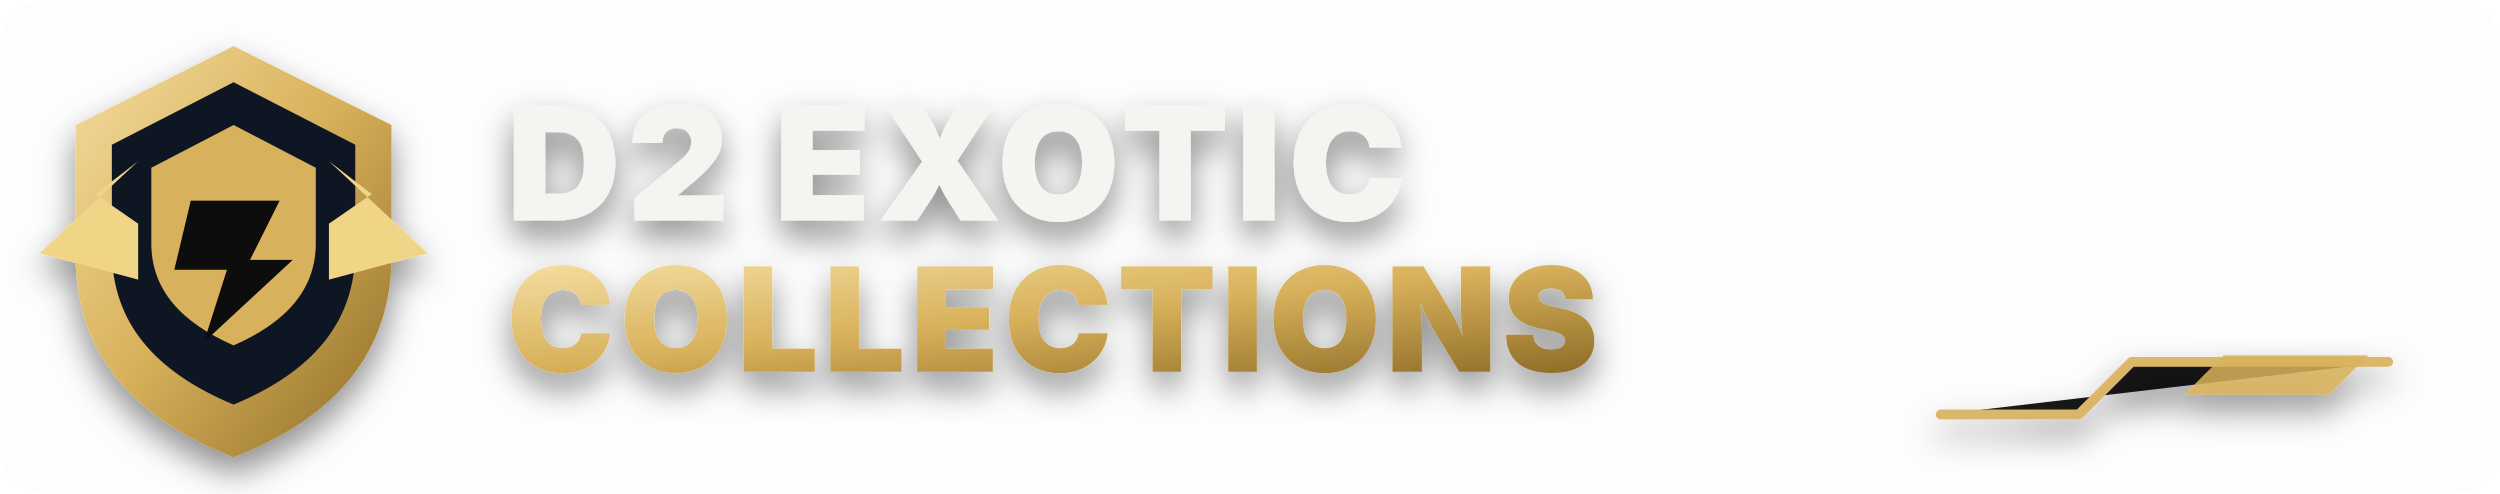
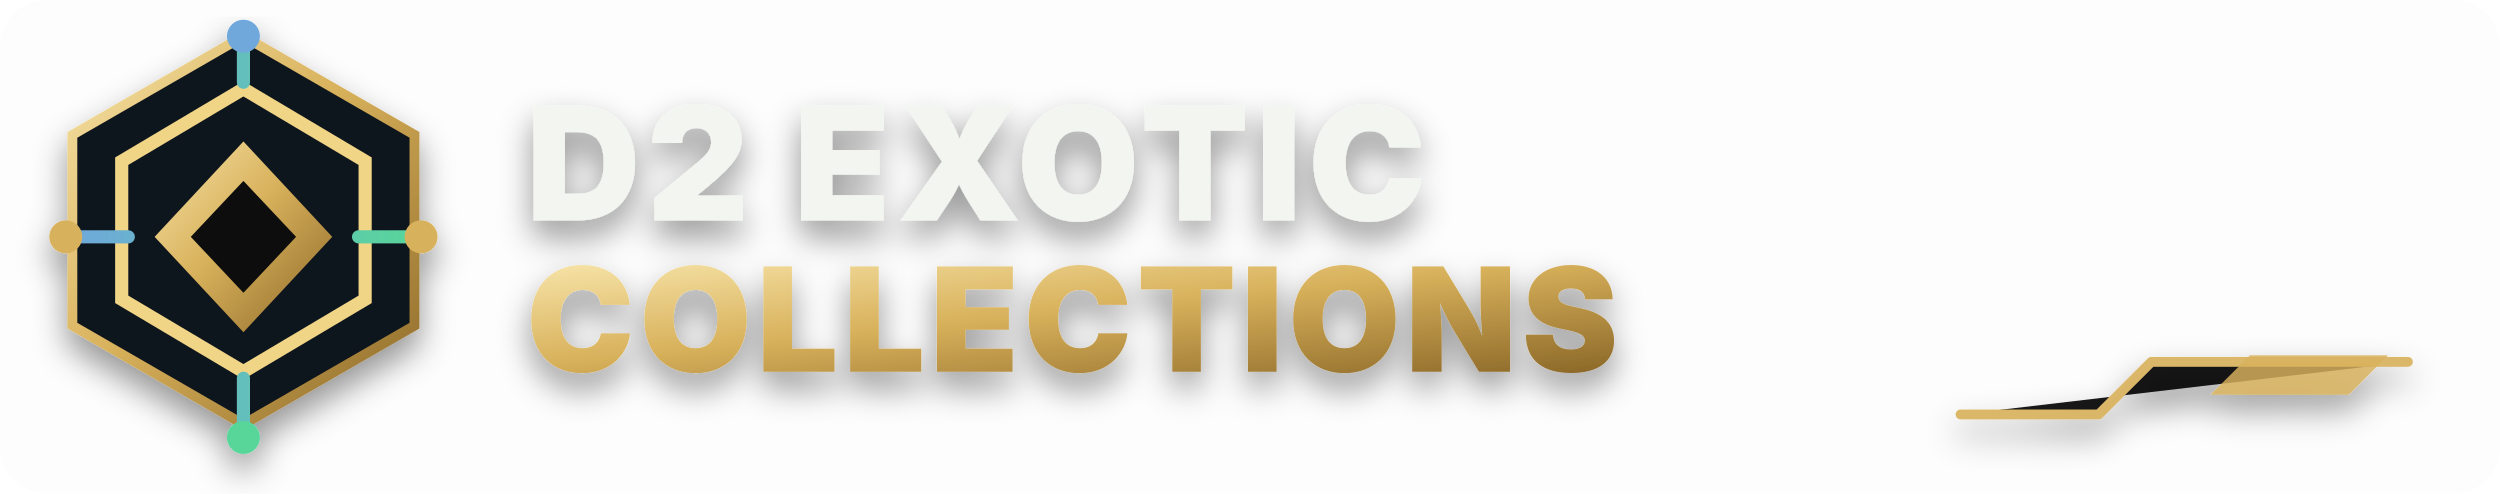
<svg xmlns="http://www.w3.org/2000/svg" viewBox="0 0 760 150" role="img" aria-labelledby="title desc">
  <defs>
    <linearGradient id="gold" x1="0" x2="1" y1="0" y2="1">
-       <stop stop-color="#f4dda0" />
-       <stop offset=".48" stop-color="#d8b15b" />
-       <stop offset="1" stop-color="#8f6d28" />
+       <stop stop-color="#f6e3a7" />
+       <stop offset=".46" stop-color="#d8b15b" />
+       <stop offset="1" stop-color="#8b6828" />
    </linearGradient>
    <linearGradient id="blue" x1="0" x2="1" y1="0" y2="0">
      <stop stop-color="#6fa8dc" />
      <stop offset="1" stop-color="#58d69a" />
    </linearGradient>
    <filter id="shadow" x="-10%" y="-30%" width="120%" height="160%">
-       <feDropShadow dx="0" dy="5" stdDeviation="5" flood-color="#000" flood-opacity=".45" />
+       <feDropShadow dx="0" dy="5" stdDeviation="5" flood-color="#000" flood-opacity=".42" />
    </filter>
  </defs>
  <rect x="0" y="0" width="760" height="150" rx="14" fill="#07090d" opacity=".01" />
  <g filter="url(#shadow)">
-     <path d="M71 14 119 38v40c0 29-17 49-48 61-31-12-48-32-48-61V38l48-24Z" fill="url(#gold)" />
-     <path d="M71 25 108 44v32c0 22-13 37-37 47-24-10-37-25-37-47V44l37-19Z" fill="#111722" />
-     <path d="M71 38 96 51v23c0 14-9 24-25 31-16-7-25-17-25-31V51l25-13Z" fill="#d8b15b" />
-     <path d="M58 61h27l-9 18h13l-27 25 7-22H53l5-21Z" fill="#07090d" />
-     <path d="M42 49 12 77l30 8V68L29 59l13-10Zm58 0 30 28-30 8V68l13-9-13-10Z" fill="#f0d587" />
+     <path d="M74 11 126 41v58l-52 30-52-30V41l52-30Z" fill="#0f141d" stroke="url(#gold)" stroke-width="3" />
+     <path d="M74 27 111 49v42l-37 22-37-22V49l37-22Z" fill="none" stroke="#f0d587" stroke-width="4" />
+     <path d="M74 43 101 72 74 101 47 72 74 43Z" fill="url(#gold)" />
+     <path d="M74 55 90 72 74 89 58 72 74 55Z" fill="#07090d" />
+     <path d="M74 25V11M74 133v-18M20 72h19M109 72h19" stroke="url(#blue)" stroke-width="4" stroke-linecap="round" />
+     <circle cx="74" cy="11" r="5" fill="#6fa8dc" />
+     <circle cx="74" cy="133" r="5" fill="#58d69a" />
+     <circle cx="20" cy="72" r="5" fill="#d8b15b" />
+     <circle cx="128" cy="72" r="5" fill="#d8b15b" />
  </g>
  <g filter="url(#shadow)">
-     <text x="154" y="67" fill="#f3f5f0" font-family="Inter,Segoe UI,Arial,sans-serif" font-size="48" font-weight="900" letter-spacing="2">D2 EXOTIC</text>
-     <text x="154" y="113" fill="url(#gold)" font-family="Inter,Segoe UI,Arial,sans-serif" font-size="44" font-weight="900" letter-spacing="1.5">COLLECTIONS</text>
-     <path d="M155 126h420" stroke="url(#blue)" stroke-width="3" stroke-linecap="round" />
-     <path d="M590 126h42l16-16h78" stroke="#d8b15b" stroke-width="3" stroke-linecap="round" stroke-linejoin="round" opacity=".9" />
-     <path d="M676 108h44l-12 12h-44l12-12Z" fill="#d8b15b" opacity=".85" />
+     <text x="160" y="67" fill="#f3f5f0" font-family="Inter,Segoe UI,Arial,sans-serif" font-size="48" font-weight="900" letter-spacing="2">D2 EXOTIC</text>
+     <text x="160" y="113" fill="url(#gold)" font-family="Inter,Segoe UI,Arial,sans-serif" font-size="44" font-weight="900" letter-spacing="1.5">COLLECTIONS</text>
+     <path d="M161 126h414" stroke="url(#blue)" stroke-width="3" stroke-linecap="round" />
+     <path d="M596 126h42l16-16h78" stroke="#d8b15b" stroke-width="3" stroke-linecap="round" stroke-linejoin="round" opacity=".9" />
+     <path d="M684 108h42l-12 12h-42l12-12Z" fill="#d8b15b" opacity=".82" />
  </g>
</svg>
